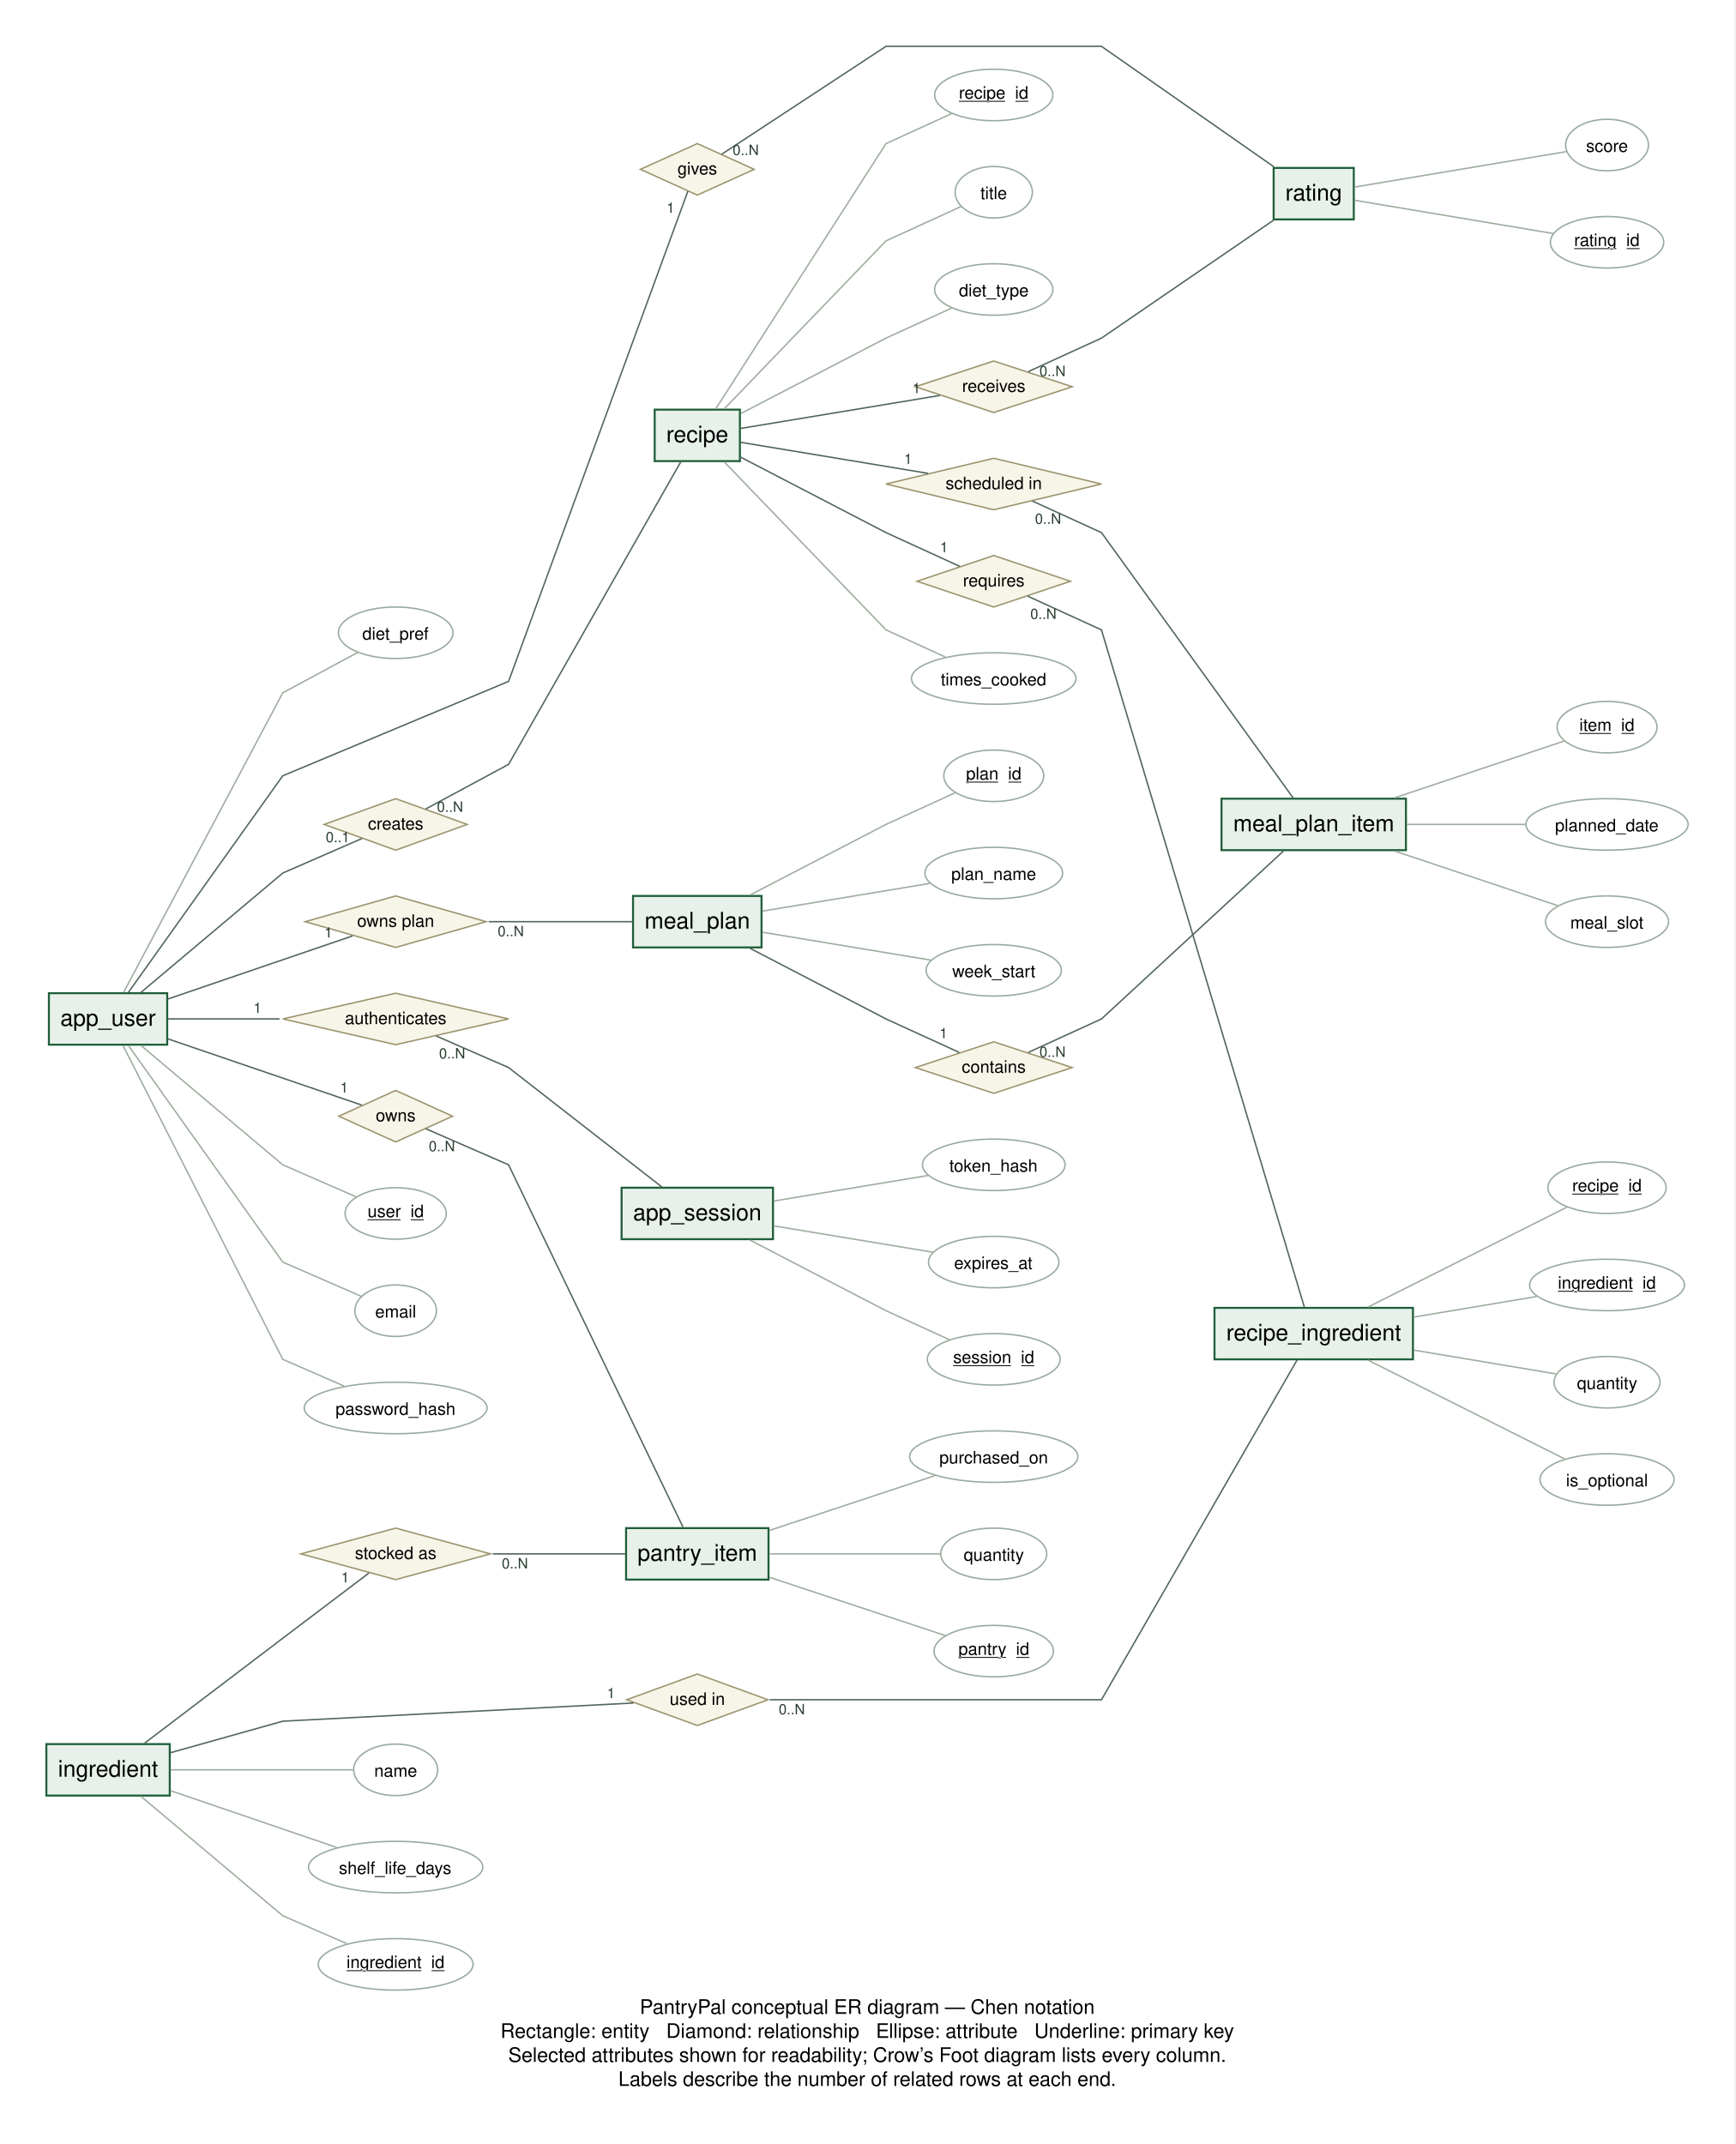
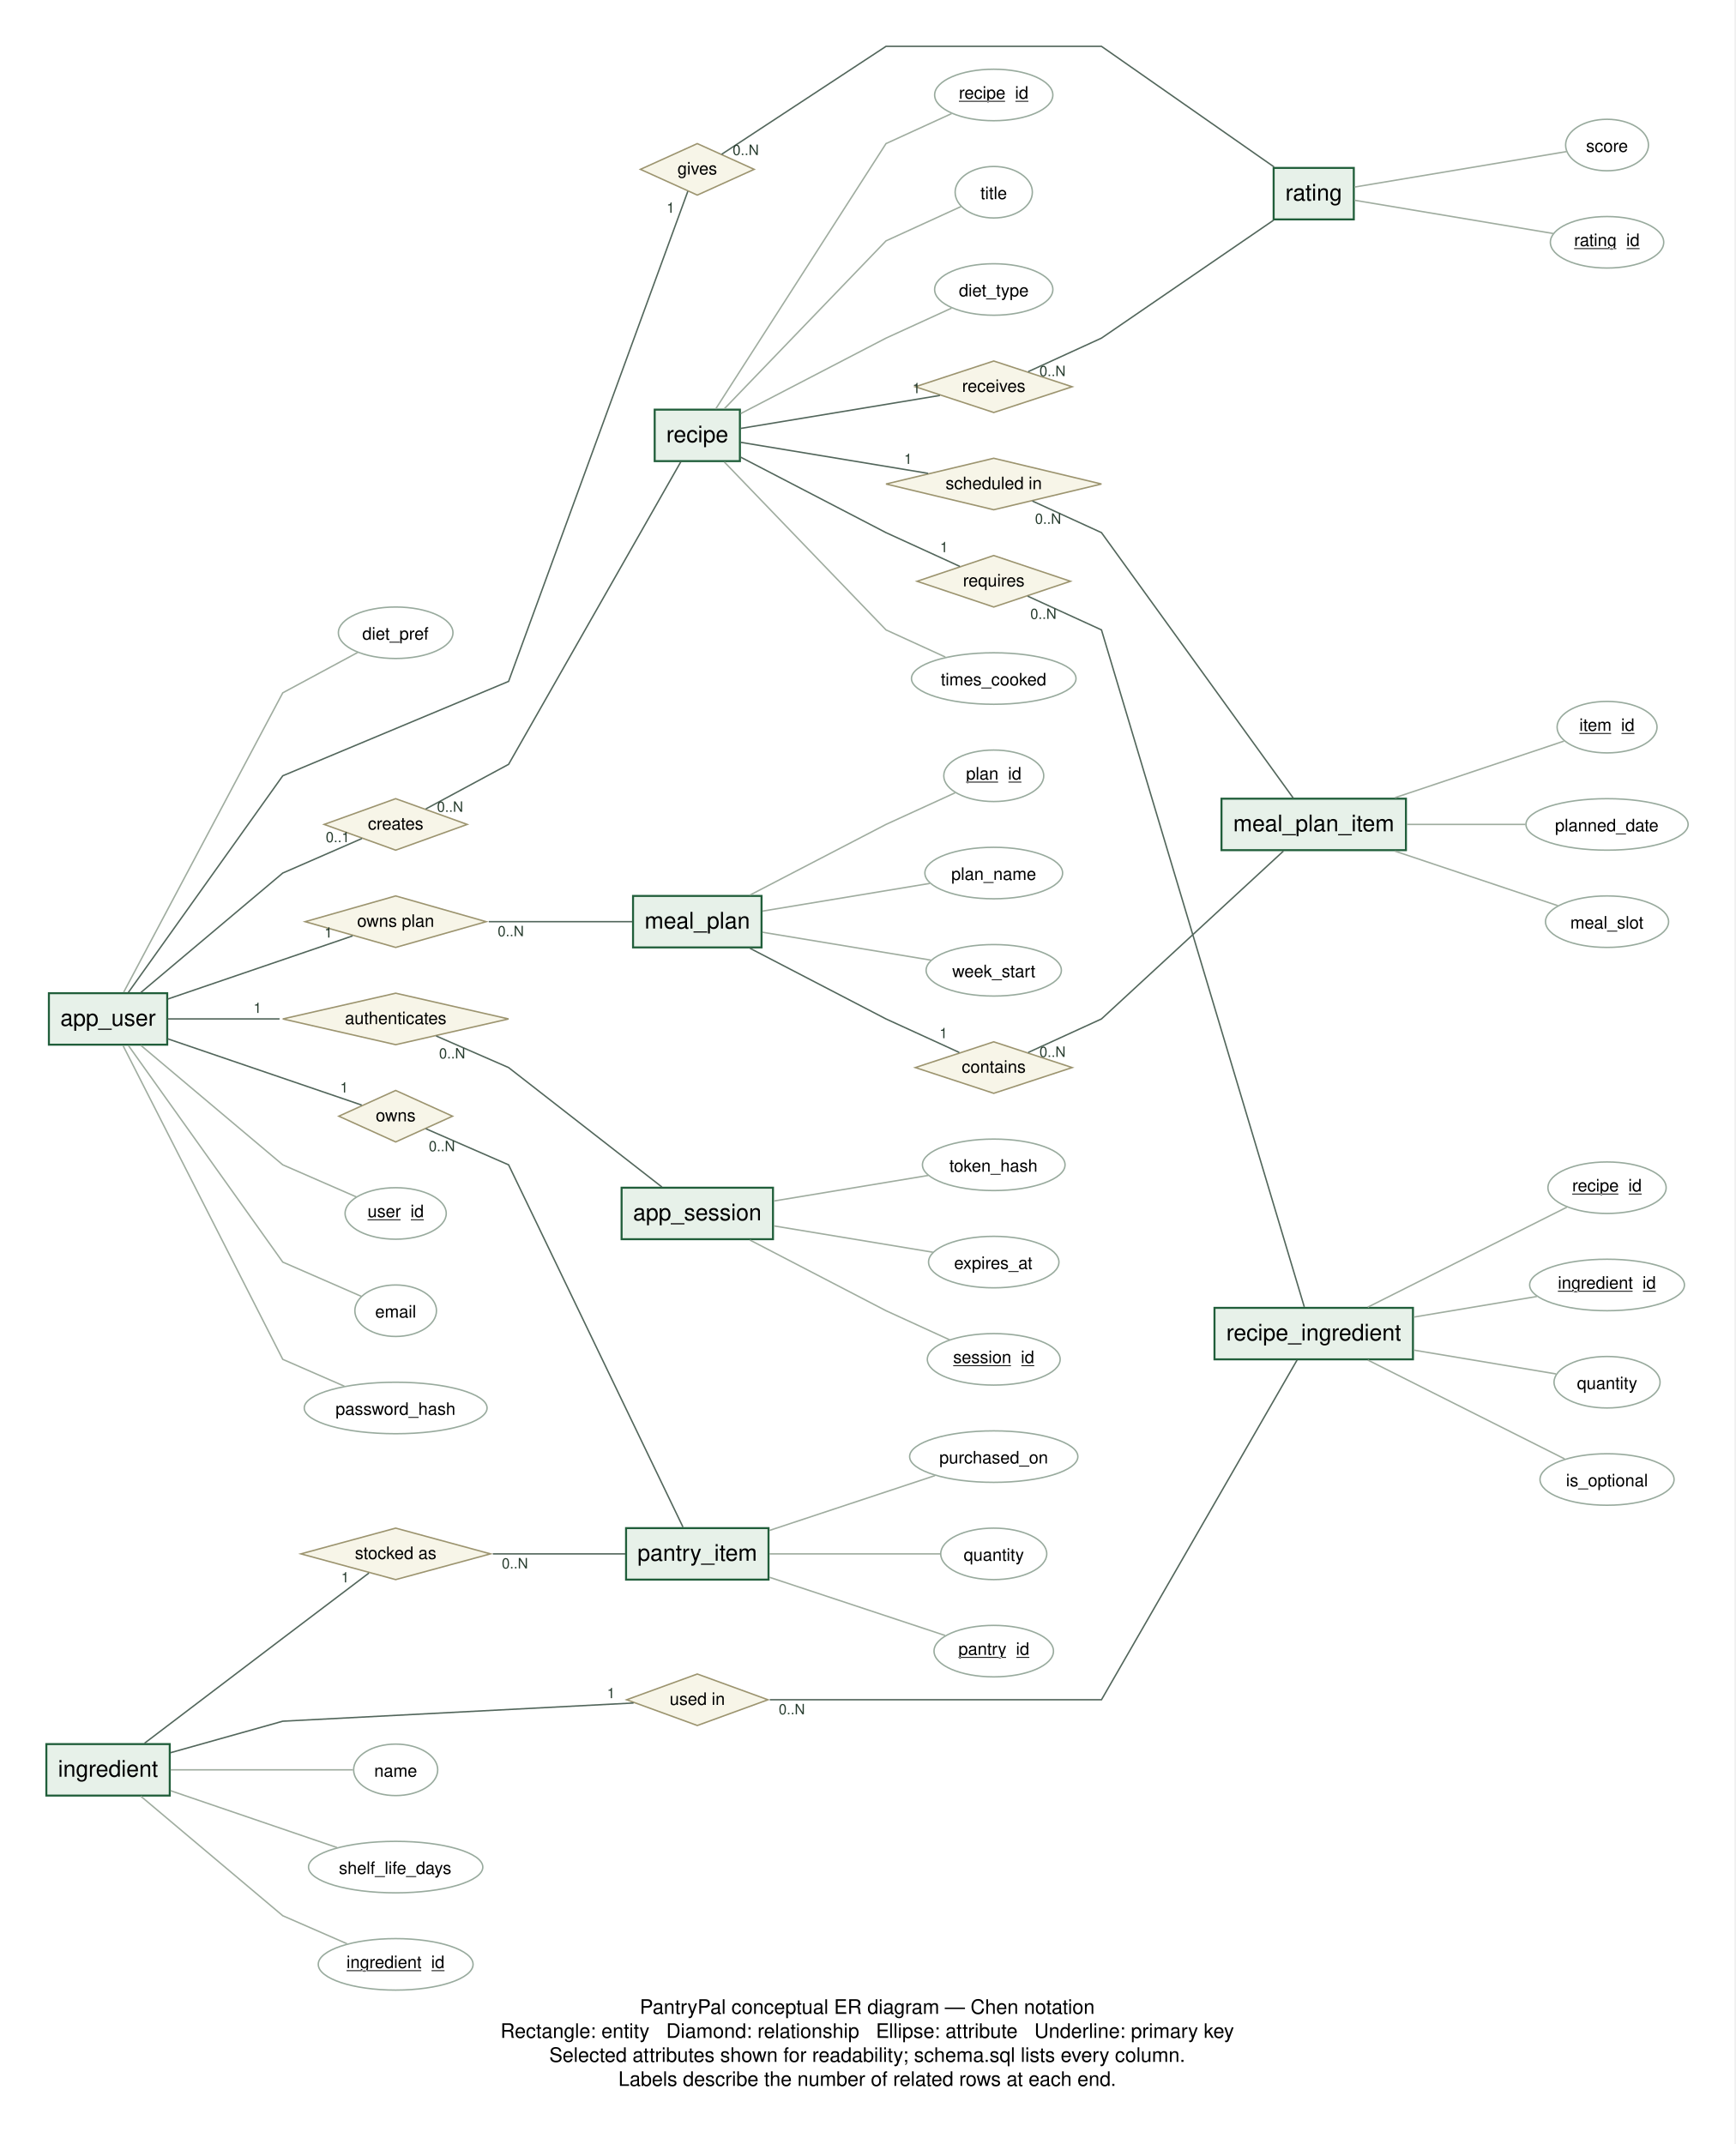
<svg xmlns="http://www.w3.org/2000/svg" width="1213pt" height="1499pt" viewBox="0.00 0.00 1213.00 1499.00">
  <g id="graph0" class="graph" transform="scale(1 1) rotate(0) translate(32.4 1466.6)">
    <polygon fill="white" stroke="none" points="-32.4,32.4 -32.4,-1466.6 1180.12,-1466.6 1180.12,32.4 -32.4,32.4" />
    <text xml:space="preserve" text-anchor="middle" x="573.86" y="-58.6" font-family="Helvetica,sans-Serif" font-size="14.00">PantryPal conceptual ER diagram — Chen notation</text>
    <text xml:space="preserve" text-anchor="middle" x="573.86" y="-41.8" font-family="Helvetica,sans-Serif" font-size="14.00">Rectangle: entity   Diamond: relationship   Ellipse: attribute   Underline: primary key</text>
-     <text xml:space="preserve" text-anchor="middle" x="573.86" y="-25" font-family="Helvetica,sans-Serif" font-size="14.00">Selected attributes shown for readability; Crow’s Foot diagram lists every column.</text>
+     <text xml:space="preserve" text-anchor="middle" x="573.86" y="-25" font-family="Helvetica,sans-Serif" font-size="14.00">Selected attributes shown for readability; schema.sql lists every column.</text>
    <text xml:space="preserve" text-anchor="middle" x="573.86" y="-8.2" font-family="Helvetica,sans-Serif" font-size="14.00">Labels describe the number of related rows at each end.</text>
    <g id="node1" class="node">
      <polygon fill="#e7f1e9" stroke="#205e3a" stroke-width="1.4" points="84.5,-772.2 1.78,-772.2 1.78,-736.2 84.5,-736.2 84.5,-772.2" />
      <text xml:space="preserve" text-anchor="middle" x="43.14" y="-749.4" font-family="Helvetica,sans-Serif" font-size="16.00">app_user</text>
    </g>
    <g id="node2" class="node">
      <ellipse fill="none" stroke="#98aa9d" cx="244.2" cy="-618.2" rx="35.36" ry="18" />
      <text xml:space="preserve" text-anchor="start" x="224.53" y="-615.6" font-family="Helvetica,sans-Serif" text-decoration="underline" font-size="12.00">user_id</text>
    </g>
    <g id="edge1" class="edge">
      <path fill="none" stroke="#9fac9f" d="M66.07,-735.73C100.98,-706.33 165.27,-652.2 165.27,-652.2 165.27,-652.2 194.21,-639.57 216.82,-629.71" />
    </g>
    <g id="node3" class="node">
      <ellipse fill="none" stroke="#98aa9d" cx="244.2" cy="-550.2" rx="28.53" ry="18" />
      <text xml:space="preserve" text-anchor="start" x="229.87" y="-545.4" font-family="Helvetica,sans-Serif" font-size="12.00">email</text>
    </g>
    <g id="edge2" class="edge">
      <path fill="none" stroke="#9fac9f" d="M57.33,-735.68C88.73,-691.62 165.27,-584.2 165.27,-584.2 165.27,-584.2 197.26,-570.25 220.24,-560.22" />
    </g>
    <g id="node4" class="node">
      <ellipse fill="none" stroke="#98aa9d" cx="244.2" cy="-482.2" rx="63.9" ry="18" />
      <text xml:space="preserve" text-anchor="start" x="202.18" y="-477.4" font-family="Helvetica,sans-Serif" font-size="12.00">password_hash</text>
    </g>
    <g id="edge3" class="edge">
      <path fill="none" stroke="#9fac9f" d="M53.64,-735.52C82.2,-679.42 165.27,-516.2 165.27,-516.2 165.27,-516.2 187.59,-506.46 208.34,-497.41" />
    </g>
    <g id="node5" class="node">
      <ellipse fill="none" stroke="#98aa9d" cx="244.2" cy="-1024.2" rx="40.05" ry="18" />
      <text xml:space="preserve" text-anchor="start" x="220.85" y="-1019.4" font-family="Helvetica,sans-Serif" font-size="12.00">diet_pref</text>
    </g>
    <g id="edge4" class="edge">
      <path fill="none" stroke="#9fac9f" d="M54.05,-772.86C82.98,-827.31 165.27,-982.2 165.27,-982.2 165.27,-982.2 194.96,-998.2 217.69,-1010.45" />
    </g>
    <g id="node39" class="node">
      <polygon fill="#f7f5e8" stroke="#9c946f" points="244.2,-704.2 204.45,-686.2 244.2,-668.2 283.96,-686.2 244.2,-704.2" />
      <text xml:space="preserve" text-anchor="middle" x="244.2" y="-682.6" font-family="Helvetica,sans-Serif" font-size="12.00">owns</text>
    </g>
    <g id="edge30" class="edge">
      <path fill="none" stroke="#52665b" d="M84.9,-740.28C125.85,-726.29 187.48,-705.24 220.46,-693.97" />
      <text xml:space="preserve" text-anchor="middle" x="208.2" y="-702.75" font-family="Helvetica,sans-Serif" font-size="10.00" fill="#263b2d">1</text>
    </g>
    <g id="node41" class="node">
      <polygon fill="#f7f5e8" stroke="#9c946f" points="244.2,-908.2 194.21,-890.2 244.2,-872.2 294.2,-890.2 244.2,-908.2" />
      <text xml:space="preserve" text-anchor="middle" x="244.2" y="-886.6" font-family="Helvetica,sans-Serif" font-size="12.00">creates</text>
    </g>
    <g id="edge34" class="edge">
      <path fill="none" stroke="#52665b" d="M66.07,-772.67C100.98,-802.07 165.27,-856.2 165.27,-856.2 165.27,-856.2 197.65,-870.32 220.66,-880.37" />
      <text xml:space="preserve" text-anchor="middle" x="203.67" y="-877.79" font-family="Helvetica,sans-Serif" font-size="10.00" fill="#263b2d">0..1</text>
    </g>
    <g id="node44" class="node">
      <polygon fill="#f7f5e8" stroke="#9c946f" points="455.06,-1366.2 415.3,-1348.2 455.06,-1330.2 494.81,-1348.2 455.06,-1366.2" />
      <text xml:space="preserve" text-anchor="middle" x="455.06" y="-1344.6" font-family="Helvetica,sans-Serif" font-size="12.00">gives</text>
    </g>
    <g id="edge40" class="edge">
      <path fill="none" stroke="#52665b" d="M57.33,-772.72C88.73,-816.78 165.27,-924.2 165.27,-924.2 165.27,-924.2 323.14,-990.2 323.14,-990.2 323.14,-990.2 423.37,-1264.29 448.43,-1332.82" />
      <text xml:space="preserve" text-anchor="middle" x="436.39" y="-1317.81" font-family="Helvetica,sans-Serif" font-size="10.00" fill="#263b2d">1</text>
    </g>
    <g id="node46" class="node">
      <polygon fill="#f7f5e8" stroke="#9c946f" points="244.2,-840.2 180.94,-822.2 244.2,-804.2 307.46,-822.2 244.2,-840.2" />
      <text xml:space="preserve" text-anchor="middle" x="244.2" y="-818.6" font-family="Helvetica,sans-Serif" font-size="12.00">owns plan</text>
    </g>
    <g id="edge44" class="edge">
      <path fill="none" stroke="#52665b" d="M84.9,-768.12C123.35,-781.26 180.02,-800.62 214.1,-812.26" />
      <text xml:space="preserve" text-anchor="middle" x="197.2" y="-811.08" font-family="Helvetica,sans-Serif" font-size="10.00" fill="#263b2d">1</text>
    </g>
    <g id="node49" class="node">
      <polygon fill="#f7f5e8" stroke="#9c946f" points="244.2,-772.2 165.27,-754.2 244.2,-736.2 323.14,-754.2 244.2,-772.2" />
      <text xml:space="preserve" text-anchor="middle" x="244.2" y="-750.6" font-family="Helvetica,sans-Serif" font-size="12.00">authenticates</text>
    </g>
    <g id="edge50" class="edge">
      <path fill="none" stroke="#52665b" d="M84.9,-754.2C107.42,-754.2 136.2,-754.2 163.03,-754.2" />
      <text xml:space="preserve" text-anchor="middle" x="147.62" y="-758.38" font-family="Helvetica,sans-Serif" font-size="10.00" fill="#263b2d">1</text>
    </g>
    <g id="node6" class="node">
      <polygon fill="#e7f1e9" stroke="#205e3a" stroke-width="1.4" points="86.27,-247.2 0,-247.2 0,-211.2 86.27,-211.2 86.27,-247.2" />
      <text xml:space="preserve" text-anchor="middle" x="43.14" y="-224.4" font-family="Helvetica,sans-Serif" font-size="16.00">ingredient</text>
    </g>
    <g id="node7" class="node">
      <ellipse fill="none" stroke="#98aa9d" cx="244.2" cy="-93.2" rx="54.11" ry="18" />
      <text xml:space="preserve" text-anchor="start" x="209.85" y="-90.6" font-family="Helvetica,sans-Serif" text-decoration="underline" font-size="12.00">ingredient_id</text>
    </g>
    <g id="edge5" class="edge">
      <path fill="none" stroke="#9fac9f" d="M66.07,-210.73C100.98,-181.33 165.27,-127.2 165.27,-127.2 165.27,-127.2 188.91,-116.89 210.15,-107.62" />
    </g>
    <g id="node8" class="node">
      <ellipse fill="none" stroke="#98aa9d" cx="244.2" cy="-229.2" rx="29.39" ry="18" />
      <text xml:space="preserve" text-anchor="start" x="229.2" y="-224.4" font-family="Helvetica,sans-Serif" font-size="12.00">name</text>
    </g>
    <g id="edge6" class="edge">
      <path fill="none" stroke="#9fac9f" d="M86.84,-229.2C125.34,-229.2 180.9,-229.2 214.38,-229.2" />
    </g>
    <g id="node9" class="node">
      <ellipse fill="none" stroke="#98aa9d" cx="244.2" cy="-161.2" rx="60.92" ry="18" />
      <text xml:space="preserve" text-anchor="start" x="204.51" y="-156.4" font-family="Helvetica,sans-Serif" font-size="12.00">shelf_life_days</text>
    </g>
    <g id="edge7" class="edge">
      <path fill="none" stroke="#9fac9f" d="M86.84,-214.61C121.34,-202.83 169.54,-186.36 203.28,-174.84" />
    </g>
    <g id="node40" class="node">
      <polygon fill="#f7f5e8" stroke="#9c946f" points="244.2,-398.2 177.94,-380.2 244.2,-362.2 310.47,-380.2 244.2,-398.2" />
      <text xml:space="preserve" text-anchor="middle" x="244.2" y="-376.6" font-family="Helvetica,sans-Serif" font-size="12.00">stocked as</text>
    </g>
    <g id="edge32" class="edge">
      <path fill="none" stroke="#52665b" d="M68.65,-247.82C104.05,-274.7 165.27,-321.2 165.27,-321.2 165.27,-321.2 202.53,-349.4 225.52,-366.81" />
      <text xml:space="preserve" text-anchor="middle" x="208.9" y="-360.24" font-family="Helvetica,sans-Serif" font-size="10.00" fill="#263b2d">1</text>
    </g>
    <g id="node43" class="node">
      <polygon fill="#f7f5e8" stroke="#9c946f" points="455.06,-296.2 405.65,-278.2 455.06,-260.2 504.46,-278.2 455.06,-296.2" />
      <text xml:space="preserve" text-anchor="middle" x="455.06" y="-274.6" font-family="Helvetica,sans-Serif" font-size="12.00">used in</text>
    </g>
    <g id="edge38" class="edge">
      <path fill="none" stroke="#52665b" d="M86.84,-241.19C121.72,-250.98 165.27,-263.2 165.27,-263.2 165.27,-263.2 329.84,-271.75 410.51,-275.94" />
      <text xml:space="preserve" text-anchor="middle" x="394.75" y="-279.31" font-family="Helvetica,sans-Serif" font-size="10.00" fill="#263b2d">1</text>
    </g>
    <g id="node10" class="node">
      <polygon fill="#e7f1e9" stroke="#205e3a" stroke-width="1.4" points="484.85,-1180.2 425.27,-1180.2 425.27,-1144.2 484.85,-1144.2 484.85,-1180.2" />
      <text xml:space="preserve" text-anchor="middle" x="455.06" y="-1157.4" font-family="Helvetica,sans-Serif" font-size="16.00">recipe</text>
    </g>
    <g id="node11" class="node">
      <ellipse fill="none" stroke="#98aa9d" cx="662.3" cy="-1400.2" rx="41.32" ry="18" />
      <text xml:space="preserve" text-anchor="start" x="637.95" y="-1397.6" font-family="Helvetica,sans-Serif" text-decoration="underline" font-size="12.00">recipe_id</text>
    </g>
    <g id="edge8" class="edge">
      <path fill="none" stroke="#9fac9f" d="M467.91,-1180.66C500.13,-1230.88 586.98,-1366.2 586.98,-1366.2 586.98,-1366.2 611.82,-1377.56 632.78,-1387.15" />
    </g>
    <g id="node12" class="node">
      <ellipse fill="none" stroke="#98aa9d" cx="662.3" cy="-1332.2" rx="27" ry="18" />
      <text xml:space="preserve" text-anchor="start" x="652.96" y="-1327.4" font-family="Helvetica,sans-Serif" font-size="12.00">title</text>
    </g>
    <g id="edge9" class="edge">
      <path fill="none" stroke="#9fac9f" d="M473.99,-1180.83C509.84,-1218.07 586.98,-1298.2 586.98,-1298.2 586.98,-1298.2 617.48,-1312.15 639.4,-1322.18" />
    </g>
    <g id="node13" class="node">
      <ellipse fill="none" stroke="#98aa9d" cx="662.3" cy="-1264.2" rx="41.33" ry="18" />
      <text xml:space="preserve" text-anchor="start" x="637.94" y="-1259.4" font-family="Helvetica,sans-Serif" font-size="12.00">diet_type</text>
    </g>
    <g id="edge10" class="edge">
      <path fill="none" stroke="#9fac9f" d="M485.44,-1177.46C524.04,-1197.51 586.98,-1230.2 586.98,-1230.2 586.98,-1230.2 611.82,-1241.56 632.78,-1251.15" />
    </g>
    <g id="node14" class="node">
      <ellipse fill="none" stroke="#98aa9d" cx="662.3" cy="-992.2" rx="57.51" ry="18" />
      <text xml:space="preserve" text-anchor="start" x="625.28" y="-987.4" font-family="Helvetica,sans-Serif" font-size="12.00">times_cooked</text>
    </g>
    <g id="edge11" class="edge">
      <path fill="none" stroke="#9fac9f" d="M473.99,-1143.57C509.84,-1106.33 586.98,-1026.2 586.98,-1026.2 586.98,-1026.2 608.57,-1016.32 628.48,-1007.21" />
    </g>
    <g id="node42" class="node">
      <polygon fill="#f7f5e8" stroke="#9c946f" points="662.3,-1078.2 608.68,-1060.2 662.3,-1042.2 715.91,-1060.2 662.3,-1078.2" />
      <text xml:space="preserve" text-anchor="middle" x="662.3" y="-1056.6" font-family="Helvetica,sans-Serif" font-size="12.00">requires</text>
    </g>
    <g id="edge36" class="edge">
      <path fill="none" stroke="#52665b" d="M485.44,-1146.94C524.04,-1126.89 586.98,-1094.2 586.98,-1094.2 586.98,-1094.2 616.74,-1080.58 638.59,-1070.59" />
      <text xml:space="preserve" text-anchor="middle" x="627.57" y="-1080.53" font-family="Helvetica,sans-Serif" font-size="10.00" fill="#263b2d">1</text>
    </g>
    <g id="node45" class="node">
      <polygon fill="#f7f5e8" stroke="#9c946f" points="662.3,-1214.2 607.48,-1196.2 662.3,-1178.2 717.11,-1196.2 662.3,-1214.2" />
      <text xml:space="preserve" text-anchor="middle" x="662.3" y="-1192.6" font-family="Helvetica,sans-Serif" font-size="12.00">receives</text>
    </g>
    <g id="edge42" class="edge">
      <path fill="none" stroke="#52665b" d="M485.46,-1167.07C522.15,-1173.15 584.89,-1183.54 624.66,-1190.13" />
      <text xml:space="preserve" text-anchor="middle" x="608.29" y="-1191.7" font-family="Helvetica,sans-Serif" font-size="10.00" fill="#263b2d">1</text>
    </g>
    <g id="node48" class="node">
      <polygon fill="#f7f5e8" stroke="#9c946f" points="662.3,-1146.2 586.98,-1128.2 662.3,-1110.2 737.61,-1128.2 662.3,-1146.2" />
      <text xml:space="preserve" text-anchor="middle" x="662.3" y="-1124.6" font-family="Helvetica,sans-Serif" font-size="12.00">scheduled in</text>
    </g>
    <g id="edge48" class="edge">
      <path fill="none" stroke="#52665b" d="M485.46,-1157.33C519.71,-1151.65 576.67,-1142.22 616.44,-1135.63" />
      <text xml:space="preserve" text-anchor="middle" x="602.42" y="-1142.24" font-family="Helvetica,sans-Serif" font-size="10.00" fill="#263b2d">1</text>
    </g>
    <g id="node15" class="node">
      <polygon fill="#e7f1e9" stroke="#205e3a" stroke-width="1.4" points="504.85,-398.2 405.26,-398.2 405.26,-362.2 504.85,-362.2 504.85,-398.2" />
      <text xml:space="preserve" text-anchor="middle" x="455.06" y="-375.4" font-family="Helvetica,sans-Serif" font-size="16.00">pantry_item</text>
    </g>
    <g id="node16" class="node">
      <ellipse fill="none" stroke="#98aa9d" cx="662.3" cy="-312.2" rx="41.75" ry="18" />
      <text xml:space="preserve" text-anchor="start" x="637.61" y="-309.6" font-family="Helvetica,sans-Serif" text-decoration="underline" font-size="12.00">pantry_id</text>
    </g>
    <g id="edge12" class="edge">
      <path fill="none" stroke="#9fac9f" d="M505.48,-363.83C543.55,-351.21 595.13,-334.12 628.32,-323.13" />
    </g>
    <g id="node17" class="node">
      <ellipse fill="none" stroke="#98aa9d" cx="662.3" cy="-448.2" rx="58.8" ry="18" />
      <text xml:space="preserve" text-anchor="start" x="624.26" y="-443.4" font-family="Helvetica,sans-Serif" font-size="12.00">purchased_on</text>
    </g>
    <g id="edge13" class="edge">
      <path fill="none" stroke="#9fac9f" d="M505.48,-396.57C540.94,-408.32 588.13,-423.96 621.25,-434.93" />
    </g>
    <g id="node18" class="node">
      <ellipse fill="none" stroke="#98aa9d" cx="662.3" cy="-380.2" rx="37.06" ry="18" />
      <text xml:space="preserve" text-anchor="start" x="641.28" y="-375.4" font-family="Helvetica,sans-Serif" font-size="12.00">quantity</text>
    </g>
    <g id="edge14" class="edge">
      <path fill="none" stroke="#9fac9f" d="M505.48,-380.2C542.25,-380.2 591.61,-380.2 624.84,-380.2" />
    </g>
    <g id="node19" class="node">
      <polygon fill="#e7f1e9" stroke="#205e3a" stroke-width="1.4" points="955.36,-552.2 816.61,-552.2 816.61,-516.2 955.36,-516.2 955.36,-552.2" />
      <text xml:space="preserve" text-anchor="middle" x="885.99" y="-529.4" font-family="Helvetica,sans-Serif" font-size="16.00">recipe_ingredient</text>
    </g>
    <g id="node20" class="node">
      <ellipse fill="none" stroke="#98aa9d" cx="1091.04" cy="-636.2" rx="41.32" ry="18" />
      <text xml:space="preserve" text-anchor="start" x="1066.69" y="-633.6" font-family="Helvetica,sans-Serif" text-decoration="underline" font-size="12.00">recipe_id</text>
    </g>
    <g id="edge15" class="edge">
      <path fill="none" stroke="#9fac9f" d="M923.76,-552.67C963.87,-572.82 1027.13,-604.6 1062.95,-622.59" />
    </g>
    <g id="node21" class="node">
      <ellipse fill="none" stroke="#98aa9d" cx="1091.04" cy="-568.2" rx="54.11" ry="18" />
      <text xml:space="preserve" text-anchor="start" x="1056.68" y="-565.6" font-family="Helvetica,sans-Serif" text-decoration="underline" font-size="12.00">ingredient_id</text>
    </g>
    <g id="edge16" class="edge">
      <path fill="none" stroke="#9fac9f" d="M956.01,-545.76C984.3,-550.49 1016.34,-555.86 1042,-560.16" />
    </g>
    <g id="node22" class="node">
      <ellipse fill="none" stroke="#98aa9d" cx="1091.04" cy="-500.2" rx="37.06" ry="18" />
      <text xml:space="preserve" text-anchor="start" x="1070.02" y="-495.4" font-family="Helvetica,sans-Serif" font-size="12.00">quantity</text>
    </g>
    <g id="edge17" class="edge">
      <path fill="none" stroke="#9fac9f" d="M956.01,-522.64C989.47,-517.04 1028.19,-510.56 1055.38,-506" />
    </g>
    <g id="node23" class="node">
      <ellipse fill="none" stroke="#98aa9d" cx="1091.04" cy="-432.2" rx="46.86" ry="18" />
      <text xml:space="preserve" text-anchor="start" x="1062.35" y="-427.4" font-family="Helvetica,sans-Serif" font-size="12.00">is_optional</text>
    </g>
    <g id="edge18" class="edge">
      <path fill="none" stroke="#9fac9f" d="M923.76,-515.73C963.3,-495.86 1025.34,-464.7 1061.41,-446.58" />
    </g>
    <g id="node24" class="node">
      <polygon fill="#e7f1e9" stroke="#205e3a" stroke-width="1.4" points="914,-1349.2 857.97,-1349.2 857.97,-1313.2 914,-1313.2 914,-1349.2" />
      <text xml:space="preserve" text-anchor="middle" x="885.99" y="-1326.4" font-family="Helvetica,sans-Serif" font-size="16.00">rating</text>
    </g>
    <g id="node25" class="node">
      <ellipse fill="none" stroke="#98aa9d" cx="1091.04" cy="-1297.2" rx="39.62" ry="18" />
      <text xml:space="preserve" text-anchor="start" x="1068.02" y="-1294.6" font-family="Helvetica,sans-Serif" text-decoration="underline" font-size="12.00">rating_id</text>
    </g>
    <g id="edge19" class="edge">
      <path fill="none" stroke="#9fac9f" d="M914.37,-1326.61C950.31,-1320.6 1013.5,-1310.02 1053.5,-1303.32" />
    </g>
    <g id="node26" class="node">
      <ellipse fill="none" stroke="#98aa9d" cx="1091.04" cy="-1365.2" rx="28.96" ry="18" />
      <text xml:space="preserve" text-anchor="start" x="1076.37" y="-1360.4" font-family="Helvetica,sans-Serif" font-size="12.00">score</text>
    </g>
    <g id="edge20" class="edge">
      <path fill="none" stroke="#9fac9f" d="M914.37,-1335.79C953.23,-1342.29 1023.96,-1354.14 1062.76,-1360.63" />
    </g>
    <g id="node27" class="node">
      <polygon fill="#e7f1e9" stroke="#205e3a" stroke-width="1.4" points="499.97,-840.2 410.14,-840.2 410.14,-804.2 499.97,-804.2 499.97,-840.2" />
      <text xml:space="preserve" text-anchor="middle" x="455.06" y="-817.4" font-family="Helvetica,sans-Serif" font-size="16.00">meal_plan</text>
    </g>
    <g id="node28" class="node">
      <ellipse fill="none" stroke="#98aa9d" cx="662.3" cy="-924.2" rx="34.94" ry="18" />
      <text xml:space="preserve" text-anchor="start" x="642.94" y="-921.6" font-family="Helvetica,sans-Serif" text-decoration="underline" font-size="12.00">plan_id</text>
    </g>
    <g id="edge21" class="edge">
      <path fill="none" stroke="#9fac9f" d="M491.83,-840.78C530.6,-860.91 586.98,-890.2 586.98,-890.2 586.98,-890.2 613.87,-902.5 635.3,-912.31" />
    </g>
    <g id="node29" class="node">
      <ellipse fill="none" stroke="#98aa9d" cx="662.3" cy="-856.2" rx="48.14" ry="18" />
      <text xml:space="preserve" text-anchor="start" x="632.61" y="-851.4" font-family="Helvetica,sans-Serif" font-size="12.00">plan_name</text>
    </g>
    <g id="edge22" class="edge">
      <path fill="none" stroke="#9fac9f" d="M500.59,-829.58C535.25,-835.32 583.1,-843.25 617.55,-848.95" />
    </g>
    <g id="node30" class="node">
      <ellipse fill="none" stroke="#98aa9d" cx="662.3" cy="-788.2" rx="47.28" ry="18" />
      <text xml:space="preserve" text-anchor="start" x="633.28" y="-783.4" font-family="Helvetica,sans-Serif" font-size="12.00">week_start</text>
    </g>
    <g id="edge23" class="edge">
      <path fill="none" stroke="#9fac9f" d="M500.59,-814.82C535.49,-809.04 583.75,-801.05 618.26,-795.33" />
    </g>
    <g id="node47" class="node">
      <polygon fill="#f7f5e8" stroke="#9c946f" points="662.3,-738.2 607.47,-720.2 662.3,-702.2 717.12,-720.2 662.3,-738.2" />
      <text xml:space="preserve" text-anchor="middle" x="662.3" y="-716.6" font-family="Helvetica,sans-Serif" font-size="12.00">contains</text>
    </g>
    <g id="edge46" class="edge">
      <path fill="none" stroke="#52665b" d="M491.83,-803.62C530.6,-783.49 586.98,-754.2 586.98,-754.2 586.98,-754.2 616.37,-740.75 638.19,-730.77" />
      <text xml:space="preserve" text-anchor="middle" x="627.17" y="-740.71" font-family="Helvetica,sans-Serif" font-size="10.00" fill="#263b2d">1</text>
    </g>
    <g id="node31" class="node">
      <polygon fill="#e7f1e9" stroke="#205e3a" stroke-width="1.4" points="950.46,-908.2 821.51,-908.2 821.51,-872.2 950.46,-872.2 950.46,-908.2" />
      <text xml:space="preserve" text-anchor="middle" x="885.99" y="-885.4" font-family="Helvetica,sans-Serif" font-size="16.00">meal_plan_item</text>
    </g>
    <g id="node32" class="node">
      <ellipse fill="none" stroke="#98aa9d" cx="1091.04" cy="-958.2" rx="34.93" ry="18" />
      <text xml:space="preserve" text-anchor="start" x="1071.7" y="-955.6" font-family="Helvetica,sans-Serif" text-decoration="underline" font-size="12.00">item_id</text>
    </g>
    <g id="edge24" class="edge">
      <path fill="none" stroke="#9fac9f" d="M942.74,-908.87C981.01,-921.69 1030.26,-938.18 1061,-948.47" />
    </g>
    <g id="node33" class="node">
      <ellipse fill="none" stroke="#98aa9d" cx="1091.04" cy="-890.2" rx="56.68" ry="18" />
      <text xml:space="preserve" text-anchor="start" x="1054.67" y="-885.4" font-family="Helvetica,sans-Serif" font-size="12.00">planned_date</text>
    </g>
    <g id="edge25" class="edge">
      <path fill="none" stroke="#9fac9f" d="M950.95,-890.2C977.58,-890.2 1008.21,-890.2 1033.93,-890.2" />
    </g>
    <g id="node34" class="node">
      <ellipse fill="none" stroke="#98aa9d" cx="1091.04" cy="-822.2" rx="43.02" ry="18" />
      <text xml:space="preserve" text-anchor="start" x="1065.36" y="-817.4" font-family="Helvetica,sans-Serif" font-size="12.00">meal_slot</text>
    </g>
    <g id="edge26" class="edge">
      <path fill="none" stroke="#9fac9f" d="M942.74,-871.53C979.25,-859.3 1025.76,-843.73 1056.64,-833.38" />
    </g>
    <g id="node35" class="node">
      <polygon fill="#e7f1e9" stroke="#205e3a" stroke-width="1.4" points="507.98,-636.2 402.14,-636.2 402.14,-600.2 507.98,-600.2 507.98,-636.2" />
      <text xml:space="preserve" text-anchor="middle" x="455.06" y="-613.4" font-family="Helvetica,sans-Serif" font-size="16.00">app_session</text>
    </g>
    <g id="node36" class="node">
      <ellipse fill="none" stroke="#98aa9d" cx="662.3" cy="-516.2" rx="46.43" ry="18" />
      <text xml:space="preserve" text-anchor="start" x="633.94" y="-513.6" font-family="Helvetica,sans-Serif" text-decoration="underline" font-size="12.00">session_id</text>
    </g>
    <g id="edge27" class="edge">
      <path fill="none" stroke="#9fac9f" d="M491.83,-599.62C530.6,-579.49 586.98,-550.2 586.98,-550.2 586.98,-550.2 610.82,-539.29 631.5,-529.83" />
    </g>
    <g id="node37" class="node">
      <ellipse fill="none" stroke="#98aa9d" cx="662.3" cy="-652.2" rx="49.85" ry="18" />
      <text xml:space="preserve" text-anchor="start" x="631.27" y="-647.4" font-family="Helvetica,sans-Serif" font-size="12.00">token_hash</text>
    </g>
    <g id="edge28" class="edge">
      <path fill="none" stroke="#9fac9f" d="M508.64,-626.91C542.02,-632.44 584.74,-639.52 616.5,-644.78" />
    </g>
    <g id="node38" class="node">
      <ellipse fill="none" stroke="#98aa9d" cx="662.3" cy="-584.2" rx="45.58" ry="18" />
      <text xml:space="preserve" text-anchor="start" x="634.61" y="-579.4" font-family="Helvetica,sans-Serif" font-size="12.00">expires_at</text>
    </g>
    <g id="edge29" class="edge">
      <path fill="none" stroke="#9fac9f" d="M508.64,-609.49C543.21,-603.76 587.79,-596.38 619.84,-591.07" />
    </g>
    <g id="edge31" class="edge">
      <path fill="none" stroke="#52665b" d="M265.27,-677.44C288.36,-667.37 323.14,-652.2 323.14,-652.2 323.14,-652.2 415.48,-460.35 445.06,-398.9" />
      <text xml:space="preserve" text-anchor="middle" x="276.52" y="-661.7" font-family="Helvetica,sans-Serif" font-size="10.00" fill="#263b2d">0..N</text>
    </g>
    <g id="edge33" class="edge">
      <path fill="none" stroke="#52665b" d="M312.15,-380.2C342.22,-380.2 377.06,-380.2 404.7,-380.2" />
      <text xml:space="preserve" text-anchor="middle" x="327.56" y="-370.02" font-family="Helvetica,sans-Serif" font-size="10.00" fill="#263b2d">0..N</text>
    </g>
    <g id="edge35" class="edge">
      <path fill="none" stroke="#52665b" d="M265.27,-901.02C288.36,-913.46 323.14,-932.2 323.14,-932.2 323.14,-932.2 412.5,-1089.19 443.56,-1143.77" />
      <text xml:space="preserve" text-anchor="middle" x="282.24" y="-899" font-family="Helvetica,sans-Serif" font-size="10.00" fill="#263b2d">0..N</text>
    </g>
    <g id="edge37" class="edge">
      <path fill="none" stroke="#52665b" d="M686,-1049.81C707.85,-1039.82 737.61,-1026.2 737.61,-1026.2 737.61,-1026.2 852.47,-642.76 879.39,-552.89" />
      <text xml:space="preserve" text-anchor="middle" x="697.02" y="-1033.87" font-family="Helvetica,sans-Serif" font-size="10.00" fill="#263b2d">0..N</text>
    </g>
    <g id="edge39" class="edge">
      <path fill="none" stroke="#52665b" d="M505.75,-278.2C586.57,-278.2 737.61,-278.2 737.61,-278.2 737.61,-278.2 840.6,-457.09 874.39,-515.79" />
      <text xml:space="preserve" text-anchor="middle" x="521.15" y="-268.02" font-family="Helvetica,sans-Serif" font-size="10.00" fill="#263b2d">0..N</text>
    </g>
    <g id="edge41" class="edge">
      <path fill="none" stroke="#52665b" d="M472.11,-1358.75C507.07,-1381.71 586.98,-1434.2 586.98,-1434.2 586.98,-1434.2 737.61,-1434.2 737.61,-1434.2 737.61,-1434.2 815.83,-1379.53 858.3,-1349.85" />
      <text xml:space="preserve" text-anchor="middle" x="488.93" y="-1358.2" font-family="Helvetica,sans-Serif" font-size="10.00" fill="#263b2d">0..N</text>
    </g>
    <g id="edge43" class="edge">
      <path fill="none" stroke="#52665b" d="M686.4,-1206.77C708.22,-1216.75 737.61,-1230.2 737.61,-1230.2 737.61,-1230.2 815.41,-1283.52 857.96,-1312.68" />
      <text xml:space="preserve" text-anchor="middle" x="703.4" y="-1203.65" font-family="Helvetica,sans-Serif" font-size="10.00" fill="#263b2d">0..N</text>
    </g>
    <g id="edge45" class="edge">
      <path fill="none" stroke="#52665b" d="M309.29,-822.2C341.78,-822.2 380.44,-822.2 409.63,-822.2" />
      <text xml:space="preserve" text-anchor="middle" x="324.69" y="-812.02" font-family="Helvetica,sans-Serif" font-size="10.00" fill="#263b2d">0..N</text>
    </g>
    <g id="edge47" class="edge">
      <path fill="none" stroke="#52665b" d="M686.4,-730.77C708.22,-740.75 737.61,-754.2 737.61,-754.2 737.61,-754.2 824.44,-834.33 864.8,-871.57" />
      <text xml:space="preserve" text-anchor="middle" x="703.4" y="-727.65" font-family="Helvetica,sans-Serif" font-size="10.00" fill="#263b2d">0..N</text>
    </g>
    <g id="edge49" class="edge">
      <path fill="none" stroke="#52665b" d="M689.29,-1116.31C710.72,-1106.5 737.61,-1094.2 737.61,-1094.2 737.61,-1094.2 835.37,-958.88 871.65,-908.66" />
      <text xml:space="preserve" text-anchor="middle" x="700.31" y="-1100.37" font-family="Helvetica,sans-Serif" font-size="10.00" fill="#263b2d">0..N</text>
    </g>
    <g id="edge51" class="edge">
      <path fill="none" stroke="#52665b" d="M272.46,-742.31C294.93,-732.5 323.14,-720.2 323.14,-720.2 323.14,-720.2 392.62,-666.07 430.35,-636.67" />
      <text xml:space="preserve" text-anchor="middle" x="283.71" y="-726.56" font-family="Helvetica,sans-Serif" font-size="10.00" fill="#263b2d">0..N</text>
    </g>
  </g>
</svg>
